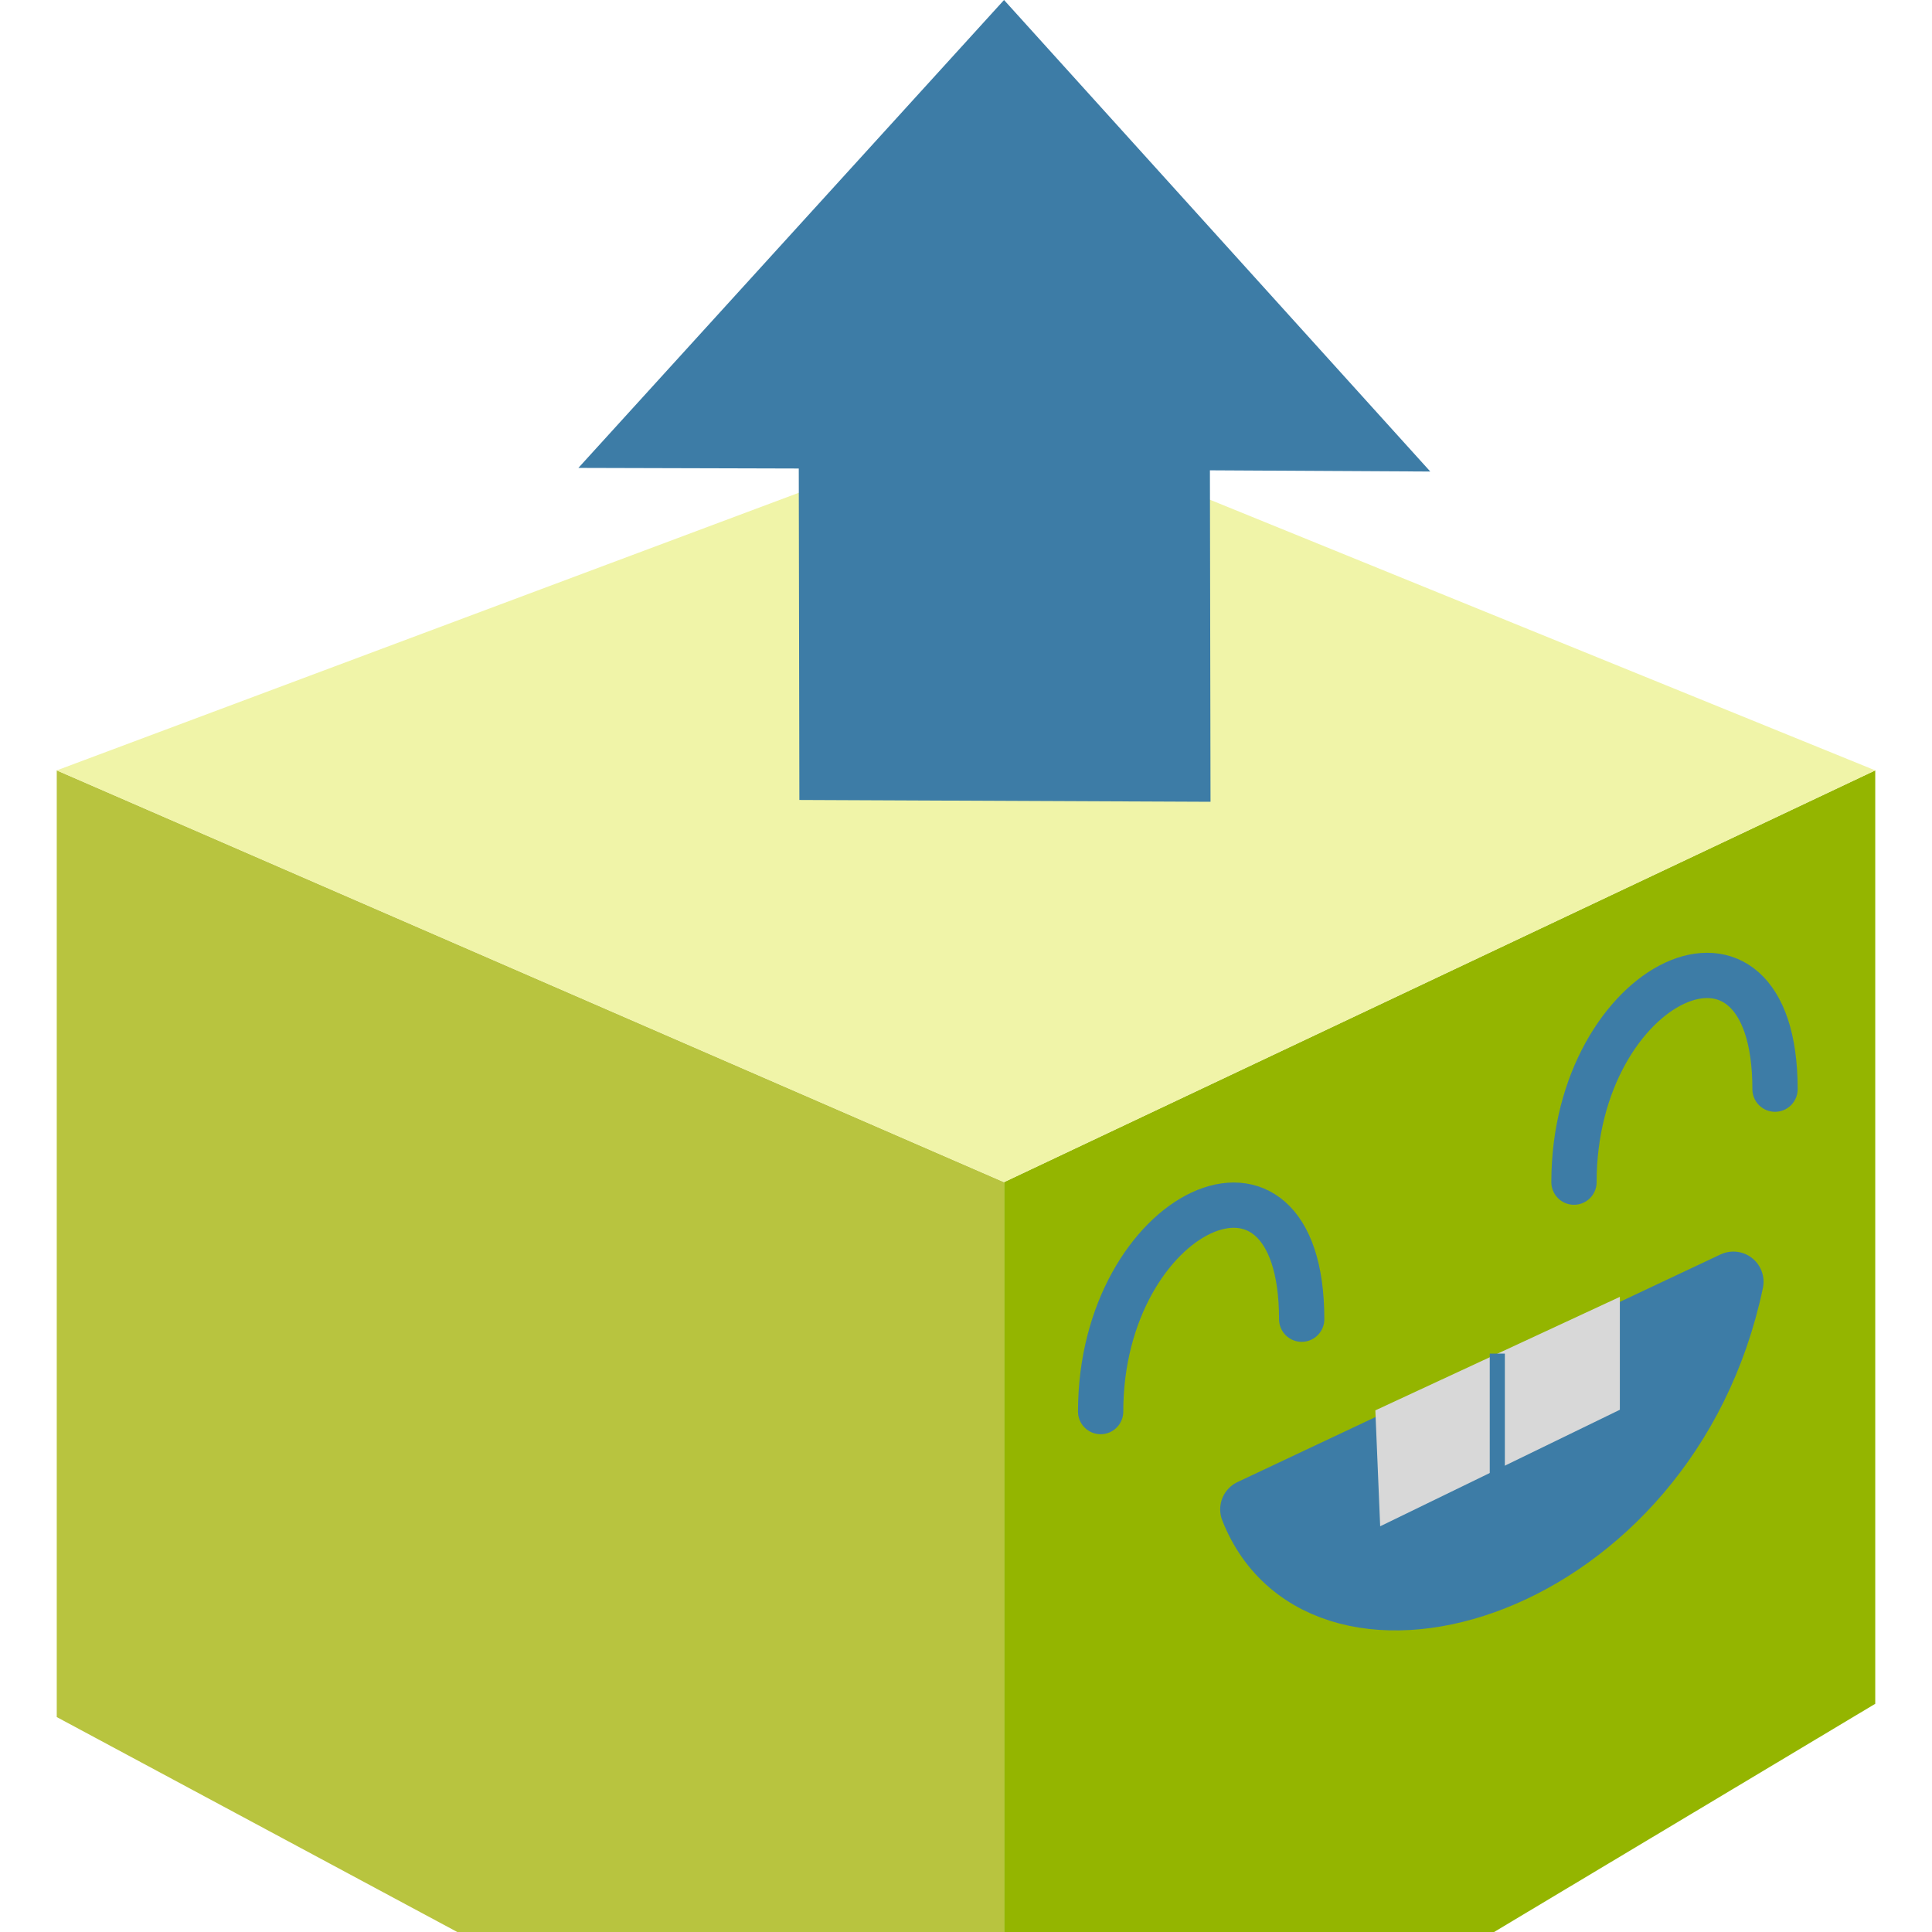
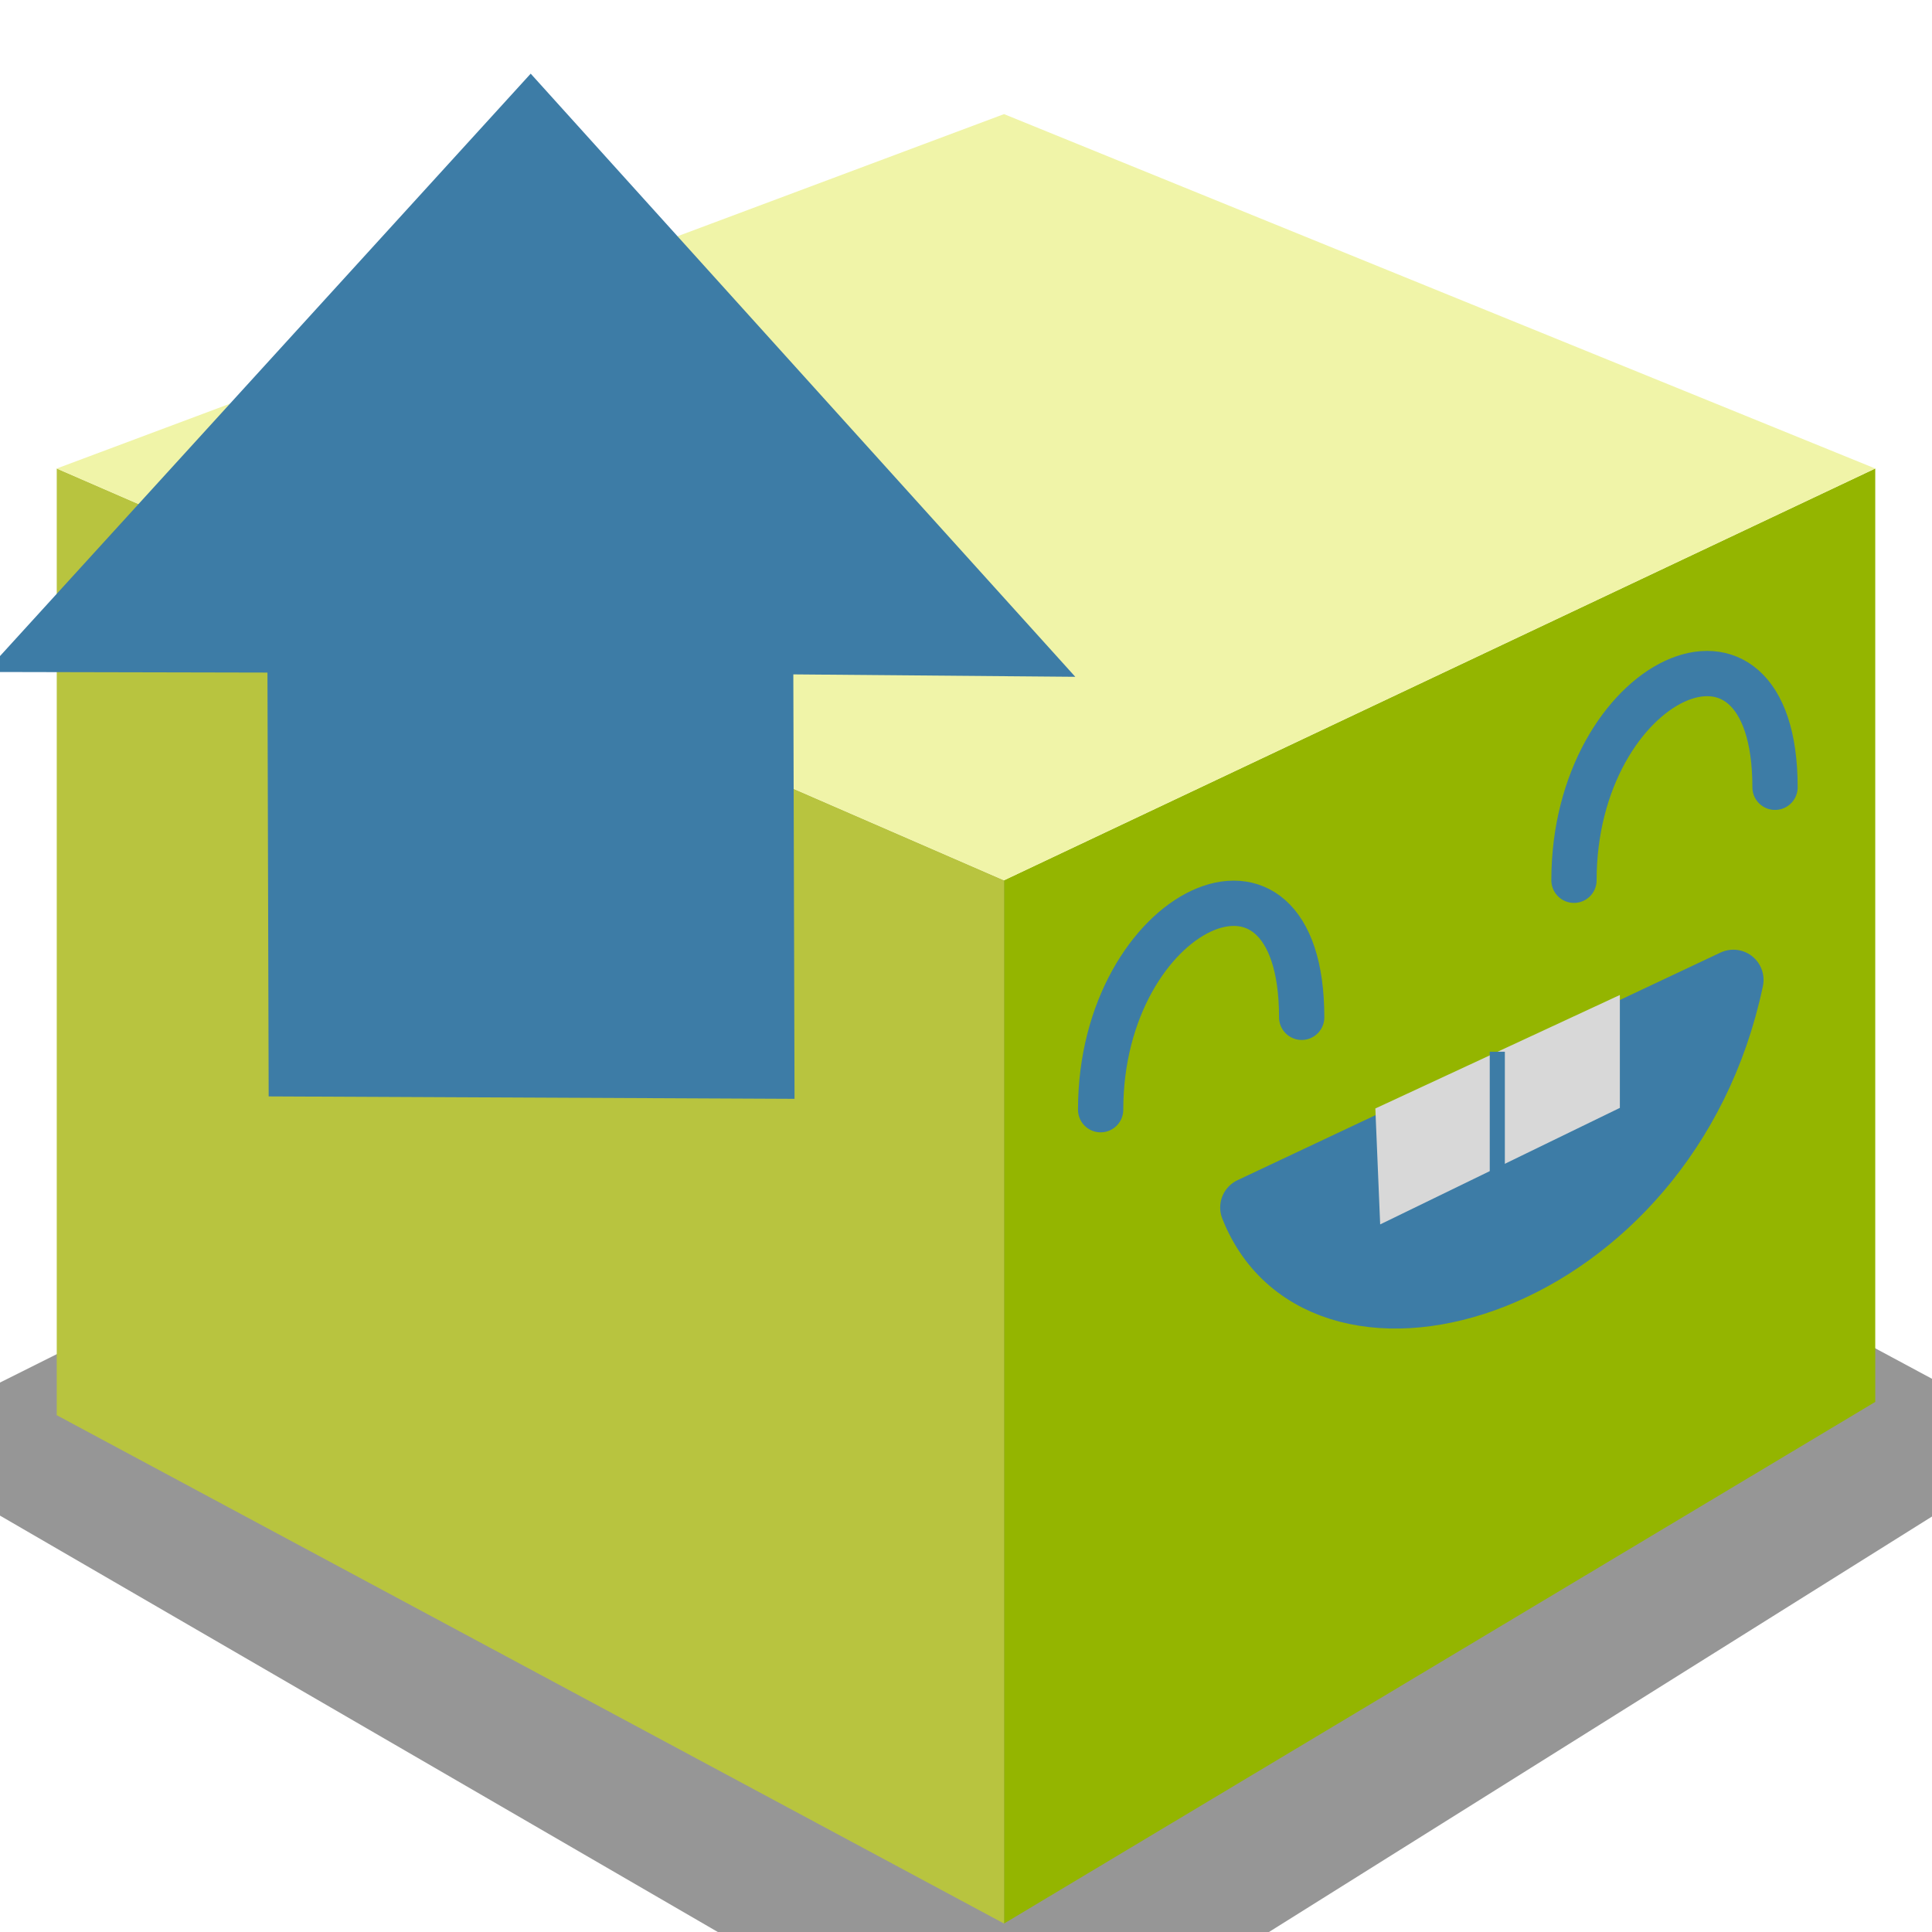
<svg xmlns="http://www.w3.org/2000/svg" viewBox="0 0 32 32">
  <g id="Layer_25" data-name="Layer 25">
-     <polygon points="16.63 19.58 16.63 36.86 31.06 28.22 31.06 12.76 16.63 19.58" fill="#94b500" />
-     <polygon points="0.94 12.76 16.63 19.58 16.63 36.86 0.94 28.44 0.94 12.76" fill="#b8c43f" />
-     <polygon points="16.63 6.89 31.06 12.76 16.63 19.58 0.94 12.76 16.63 6.89" fill="#f0f4a8" />
+     <polygon points="-2.04 23.92 16.63 34.75 33.96 23.89 16.63 14.58 -2.04 23.92" fill="#2d2d2d" opacity="0.5" />
+     <polygon points="16.63 14.58 16.63 31.86 31.06 23.22 31.06 7.76 16.63 14.58" fill="#94b500" />
+     <polygon points="0.94 7.76 16.63 14.58 16.63 31.86 0.94 23.44 0.94 7.76" fill="#b8c43f" />
+     <polygon points="16.63 1.89 31.06 7.76 16.63 14.58 0.94 7.76 16.63 1.89" fill="#f0f4a8" />
    <g id="Arrow_26" data-name="Arrow 26">
-       <polygon points="20.05 13.28 20.04 7.79 23.69 7.81 16.63 0 9.58 7.75 13.23 7.76 13.24 13.25 20.05 13.28" fill="#3d7ca6" />
+       <polygon points="13.16 18.2 13.14 11.17 17.81 11.21 8.79 1.22 -0.24 11.13 4.43 11.14 4.45 18.16 13.16 18.2" fill="#3d7ca6" />
    </g>
-     <path d="M18.23,23.38c0-3.34,3.33-4.92,3.33-1.53" fill="none" stroke="#3d7ca6" stroke-linecap="round" stroke-miterlimit="10" stroke-width="0.75" />
-     <path d="M26.07,19.58c0-3.35,3.33-4.92,3.33-1.54" fill="none" stroke="#3d7ca6" stroke-linecap="round" stroke-miterlimit="10" stroke-width="0.75" />
-     <path d="M28.71,21.23c-1.08,5.13-6.81,6.79-8,3.77Z" fill="#3d7ca6" stroke="#3d7ca6" stroke-linecap="round" stroke-linejoin="round" />
-     <polygon points="26.83 21.48 26.83 23.35 22.86 25.28 22.78 23.36 26.83 21.48" fill="#d8d8d8" />
-     <line x1="24.8" y1="22.42" x2="24.8" y2="24.42" fill="none" stroke="#3d7ca6" stroke-miterlimit="10" stroke-width="0.25" />
+     <path d="M18.23,18.38c0-3.34,3.33-4.92,3.33-1.53" fill="none" stroke="#3d7ca6" stroke-linecap="round" stroke-miterlimit="10" stroke-width="0.75" />
+     <path d="M26.07,14.58c0-3.35,3.33-4.92,3.33-1.54" fill="none" stroke="#3d7ca6" stroke-linecap="round" stroke-miterlimit="10" stroke-width="0.75" />
+     <path d="M28.71,16.23c-1.08,5.13-6.81,6.79-8,3.77Z" fill="#3d7ca6" stroke="#3d7ca6" stroke-linecap="round" stroke-linejoin="round" />
+     <polygon points="26.83 16.48 26.83 18.35 22.86 20.28 22.78 18.36 26.83 16.48" fill="#d8d8d8" />
+     <line x1="24.8" y1="17.42" x2="24.8" y2="19.42" fill="none" stroke="#3d7ca6" stroke-miterlimit="10" stroke-width="0.25" />
  </g>
</svg>
